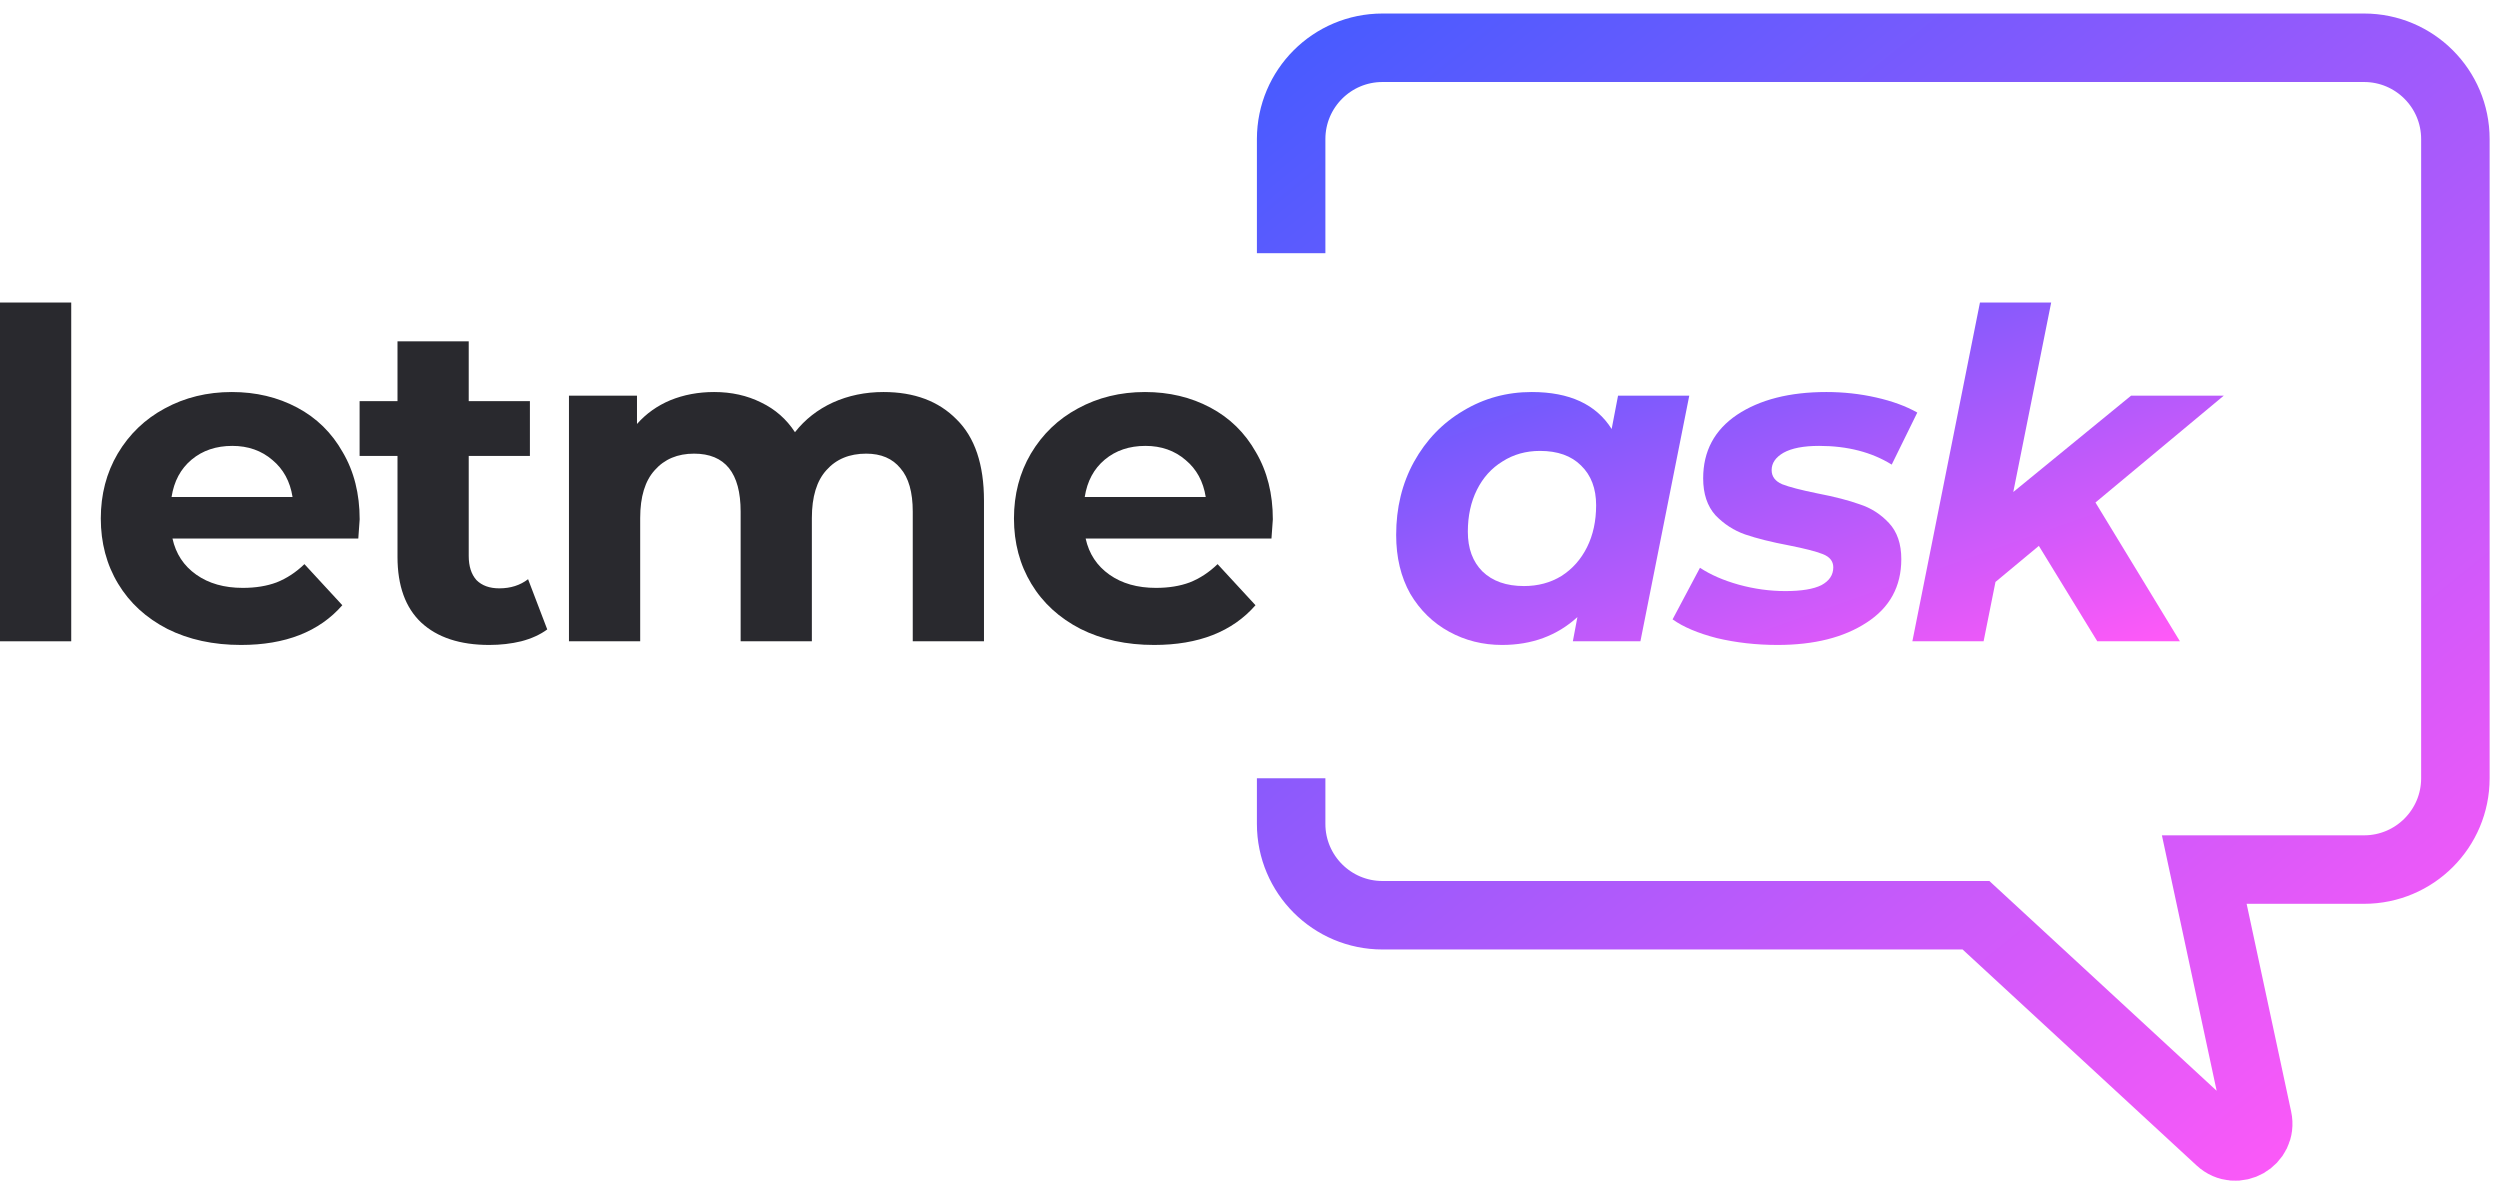
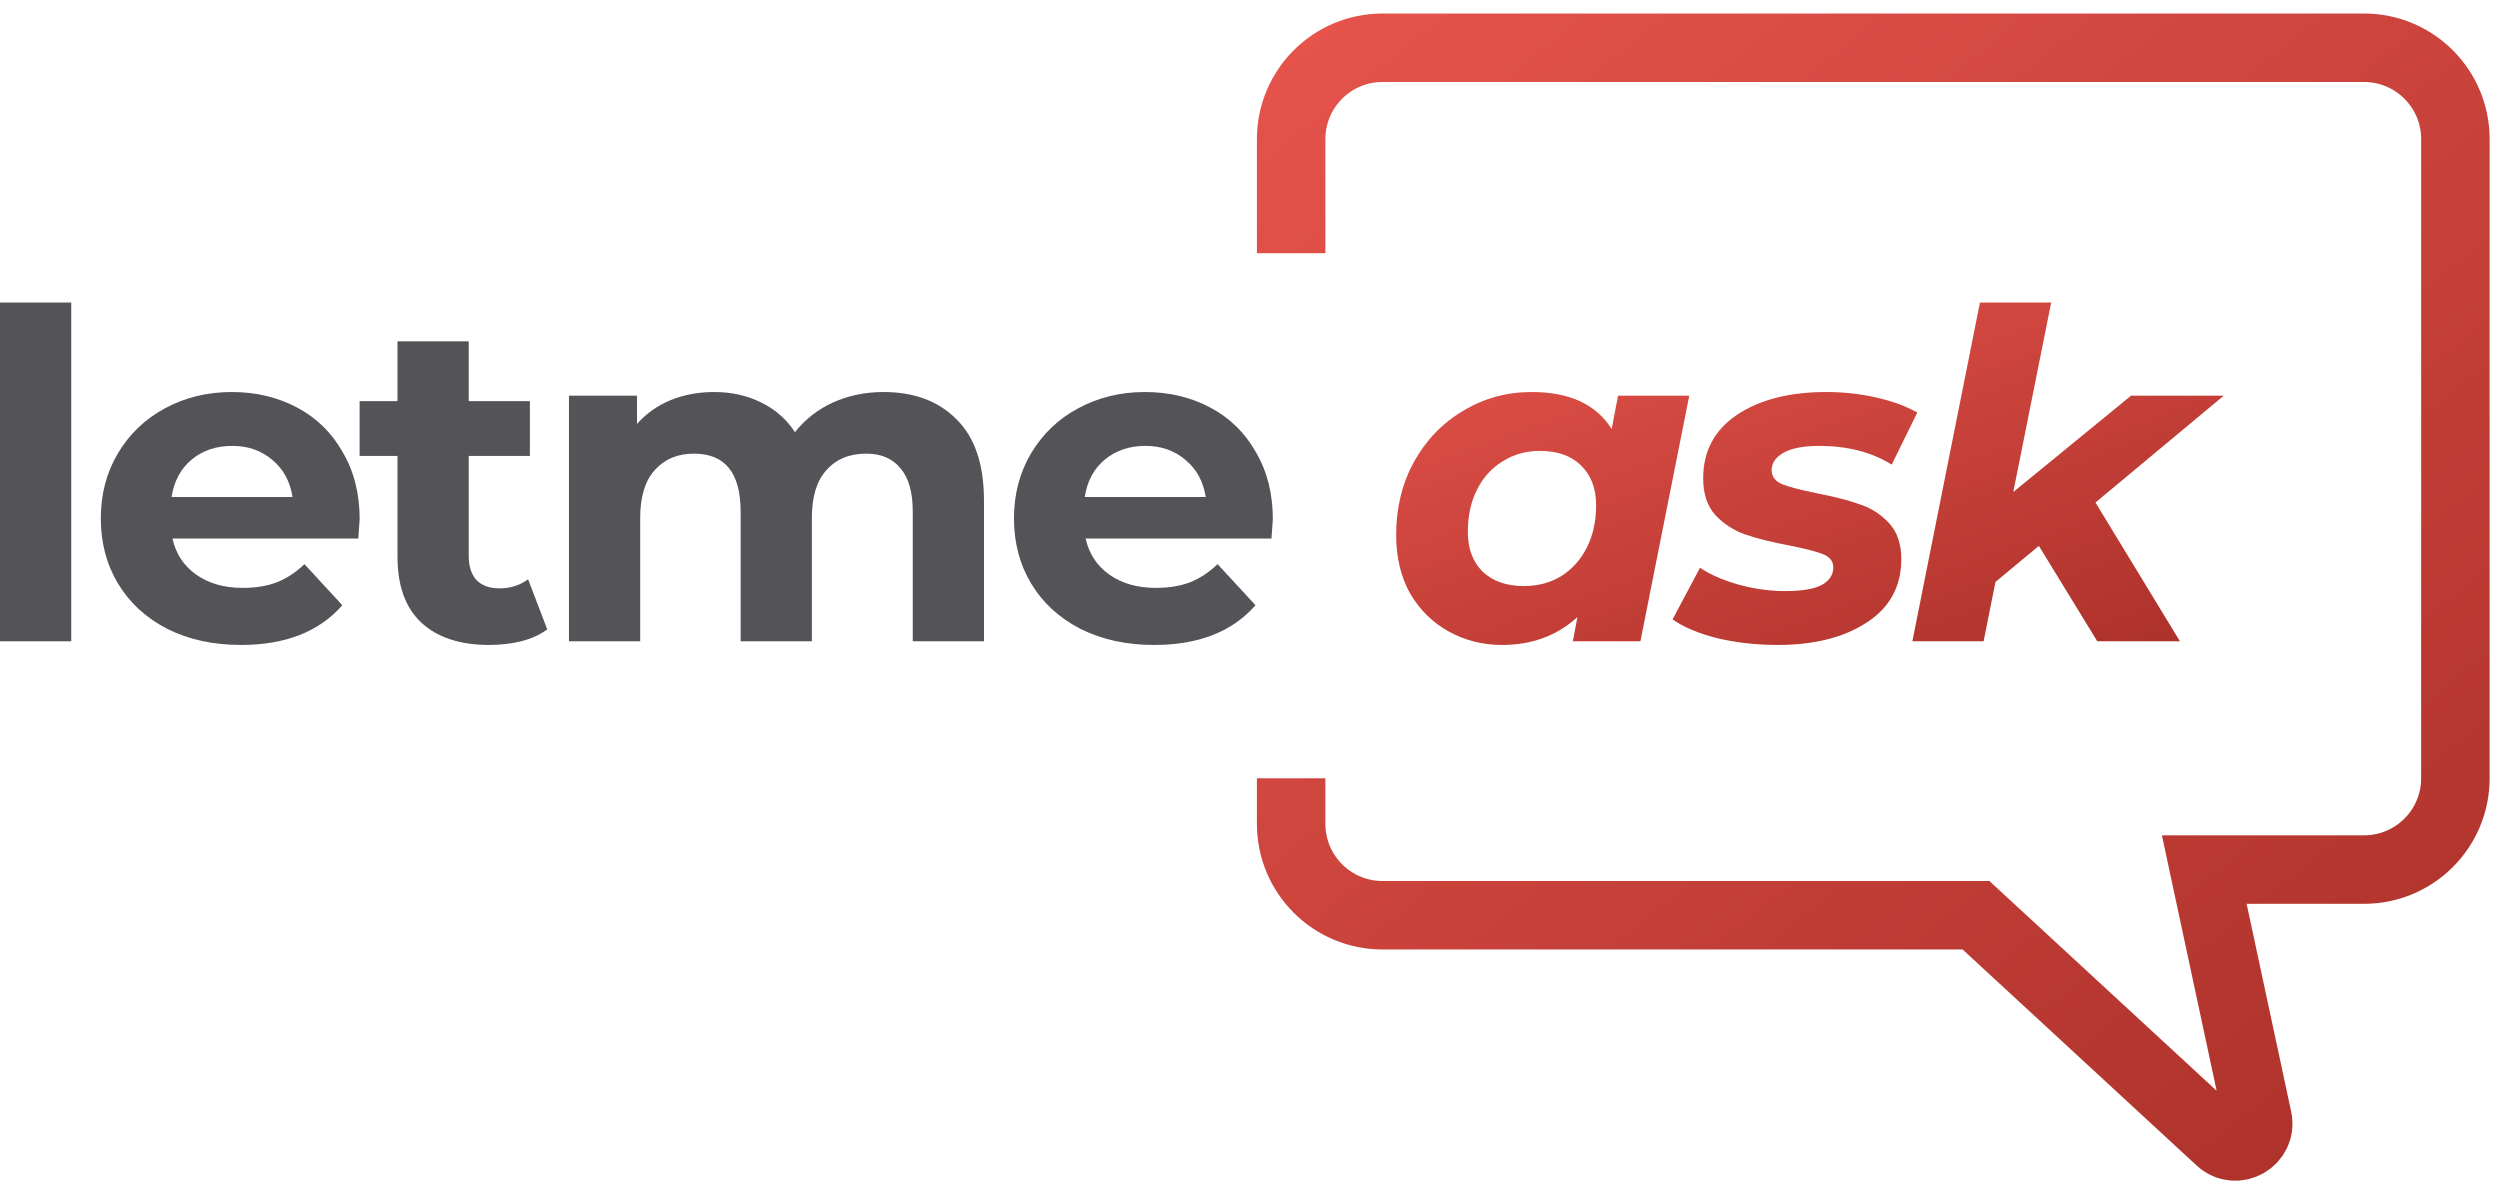
<svg xmlns="http://www.w3.org/2000/svg" width="157" height="75" viewBox="0 0 157 75" fill="none">
-   <path d="M0 18.999H4.473V40.273H0V18.999Z" fill="#29292E" />
-   <path d="M22.587 32.618C22.587 32.675 22.558 33.077 22.501 33.822H10.832C11.042 34.778 11.539 35.533 12.323 36.087C13.106 36.642 14.081 36.919 15.247 36.919C16.05 36.919 16.757 36.804 17.369 36.575C18 36.326 18.583 35.944 19.118 35.428L21.498 38.008C20.045 39.671 17.923 40.503 15.133 40.503C13.393 40.503 11.854 40.168 10.516 39.499C9.178 38.811 8.146 37.865 7.42 36.661C6.693 35.457 6.33 34.09 6.33 32.561C6.33 31.051 6.684 29.694 7.391 28.489C8.117 27.266 9.102 26.32 10.344 25.651C11.606 24.963 13.011 24.619 14.559 24.619C16.069 24.619 17.436 24.944 18.659 25.593C19.883 26.243 20.838 27.18 21.526 28.403C22.234 29.608 22.587 31.012 22.587 32.618ZM14.588 28.002C13.575 28.002 12.724 28.289 12.036 28.862C11.348 29.436 10.927 30.219 10.774 31.213H18.372C18.22 30.238 17.799 29.464 17.111 28.891C16.423 28.298 15.582 28.002 14.588 28.002Z" fill="#29292E" />
-   <path d="M34.367 39.528C33.928 39.853 33.383 40.102 32.733 40.273C32.102 40.426 31.433 40.503 30.726 40.503C28.891 40.503 27.467 40.035 26.454 39.098C25.46 38.161 24.963 36.785 24.963 34.969V28.633H22.583V25.192H24.963V21.436H29.436V25.192H33.278V28.633H29.436V34.912C29.436 35.562 29.598 36.068 29.923 36.431C30.267 36.776 30.745 36.948 31.357 36.948C32.064 36.948 32.666 36.756 33.163 36.374L34.367 39.528Z" fill="#29292E" />
-   <path d="M55.486 24.619C57.417 24.619 58.946 25.192 60.074 26.339C61.221 27.467 61.794 29.168 61.794 31.443V40.273H57.321V32.131C57.321 30.907 57.063 29.999 56.547 29.407C56.05 28.795 55.333 28.489 54.397 28.489C53.345 28.489 52.514 28.833 51.902 29.522C51.291 30.191 50.985 31.194 50.985 32.532V40.273H46.512V32.131C46.512 29.703 45.537 28.489 43.587 28.489C42.555 28.489 41.733 28.833 41.122 29.522C40.51 30.191 40.204 31.194 40.204 32.532V40.273H35.731V24.848H40.003V26.626C40.577 25.976 41.275 25.479 42.096 25.135C42.938 24.791 43.855 24.619 44.849 24.619C45.938 24.619 46.923 24.838 47.802 25.278C48.681 25.699 49.389 26.32 49.924 27.142C50.555 26.339 51.348 25.718 52.304 25.278C53.279 24.838 54.339 24.619 55.486 24.619Z" fill="#29292E" />
-   <path d="M79.934 32.618C79.934 32.675 79.906 33.077 79.848 33.822H68.179C68.389 34.778 68.886 35.533 69.67 36.087C70.454 36.642 71.428 36.919 72.594 36.919C73.397 36.919 74.104 36.804 74.716 36.575C75.347 36.326 75.93 35.944 76.465 35.428L78.845 38.008C77.392 39.671 75.27 40.503 72.48 40.503C70.74 40.503 69.201 40.168 67.864 39.499C66.525 38.811 65.493 37.865 64.767 36.661C64.041 35.457 63.677 34.09 63.677 32.561C63.677 31.051 64.031 29.694 64.738 28.489C65.465 27.266 66.449 26.32 67.692 25.651C68.953 24.963 70.358 24.619 71.906 24.619C73.416 24.619 74.783 24.944 76.006 25.593C77.23 26.243 78.185 27.18 78.874 28.403C79.581 29.608 79.934 31.012 79.934 32.618ZM71.935 28.002C70.922 28.002 70.071 28.289 69.383 28.862C68.695 29.436 68.275 30.219 68.121 31.213H75.72C75.567 30.238 75.146 29.464 74.458 28.891C73.77 28.298 72.929 28.002 71.935 28.002Z" fill="#29292E" />
+   <path d="M0 18.999H4.473V40.273H0V18.999Z" fill="#545458" />
+   <path d="M22.587 32.618C22.587 32.675 22.558 33.077 22.501 33.822H10.832C11.042 34.778 11.539 35.533 12.323 36.087C13.106 36.642 14.081 36.919 15.247 36.919C16.05 36.919 16.757 36.804 17.369 36.575C18 36.326 18.583 35.944 19.118 35.428L21.498 38.008C20.045 39.671 17.923 40.503 15.133 40.503C13.393 40.503 11.854 40.168 10.516 39.499C9.178 38.811 8.146 37.865 7.42 36.661C6.693 35.457 6.33 34.09 6.33 32.561C6.33 31.051 6.684 29.694 7.391 28.489C8.117 27.266 9.102 26.32 10.344 25.651C11.606 24.963 13.011 24.619 14.559 24.619C16.069 24.619 17.436 24.944 18.659 25.593C19.883 26.243 20.838 27.18 21.526 28.403C22.234 29.608 22.587 31.012 22.587 32.618ZM14.588 28.002C13.575 28.002 12.724 28.289 12.036 28.862C11.348 29.436 10.927 30.219 10.774 31.213H18.372C18.22 30.238 17.799 29.464 17.111 28.891C16.423 28.298 15.582 28.002 14.588 28.002Z" fill="#545458" />
+   <path d="M34.367 39.528C33.928 39.853 33.383 40.102 32.733 40.273C32.102 40.426 31.433 40.503 30.726 40.503C28.891 40.503 27.467 40.035 26.454 39.098C25.46 38.161 24.963 36.785 24.963 34.969V28.633H22.583V25.192H24.963V21.436H29.436V25.192H33.278V28.633H29.436V34.912C29.436 35.562 29.598 36.068 29.923 36.431C30.267 36.776 30.745 36.948 31.357 36.948C32.064 36.948 32.666 36.756 33.163 36.374L34.367 39.528Z" fill="#545458" />
+   <path d="M55.486 24.619C57.417 24.619 58.946 25.192 60.074 26.339C61.221 27.467 61.794 29.168 61.794 31.443V40.273H57.321V32.131C57.321 30.907 57.063 29.999 56.547 29.407C56.05 28.795 55.333 28.489 54.397 28.489C53.345 28.489 52.514 28.833 51.902 29.522C51.291 30.191 50.985 31.194 50.985 32.532V40.273H46.512V32.131C46.512 29.703 45.537 28.489 43.587 28.489C42.555 28.489 41.733 28.833 41.122 29.522C40.51 30.191 40.204 31.194 40.204 32.532V40.273H35.731V24.848H40.003V26.626C40.577 25.976 41.275 25.479 42.096 25.135C42.938 24.791 43.855 24.619 44.849 24.619C45.938 24.619 46.923 24.838 47.802 25.278C48.681 25.699 49.389 26.32 49.924 27.142C50.555 26.339 51.348 25.718 52.304 25.278C53.279 24.838 54.339 24.619 55.486 24.619Z" fill="#545458" />
+   <path d="M79.934 32.618C79.934 32.675 79.906 33.077 79.848 33.822H68.179C68.389 34.778 68.886 35.533 69.67 36.087C70.454 36.642 71.428 36.919 72.594 36.919C73.397 36.919 74.104 36.804 74.716 36.575C75.347 36.326 75.93 35.944 76.465 35.428L78.845 38.008C77.392 39.671 75.27 40.503 72.48 40.503C70.74 40.503 69.201 40.168 67.864 39.499C66.525 38.811 65.493 37.865 64.767 36.661C64.041 35.457 63.677 34.09 63.677 32.561C63.677 31.051 64.031 29.694 64.738 28.489C65.465 27.266 66.449 26.32 67.692 25.651C68.953 24.963 70.358 24.619 71.906 24.619C73.416 24.619 74.783 24.944 76.006 25.593C77.23 26.243 78.185 27.18 78.874 28.403C79.581 29.608 79.934 31.012 79.934 32.618ZM71.935 28.002C70.922 28.002 70.071 28.289 69.383 28.862C68.695 29.436 68.275 30.219 68.121 31.213H75.72C75.567 30.238 75.146 29.464 74.458 28.891C73.77 28.298 72.929 28.002 71.935 28.002Z" fill="#545458" />
  <path d="M106.086 24.848L103.018 40.273H98.775L99.061 38.754C97.781 39.92 96.204 40.503 94.331 40.503C93.126 40.503 92.018 40.226 91.005 39.671C89.992 39.117 89.179 38.324 88.567 37.292C87.975 36.24 87.679 35.007 87.679 33.593C87.679 31.892 88.051 30.363 88.797 29.006C89.561 27.629 90.594 26.559 91.894 25.794C93.193 25.011 94.627 24.619 96.194 24.619C98.564 24.619 100.237 25.393 101.212 26.941L101.613 24.848H106.086ZM95.707 36.804C96.586 36.804 97.37 36.594 98.058 36.173C98.746 35.734 99.281 35.132 99.664 34.367C100.046 33.602 100.237 32.723 100.237 31.729C100.237 30.678 99.922 29.846 99.291 29.235C98.679 28.623 97.819 28.317 96.71 28.317C95.831 28.317 95.047 28.537 94.359 28.977C93.671 29.397 93.136 29.99 92.754 30.754C92.371 31.519 92.18 32.398 92.18 33.392C92.18 34.444 92.486 35.275 93.098 35.887C93.728 36.498 94.598 36.804 95.707 36.804Z" fill="url(#paint0_linear)" />
  <path d="M111.632 40.503C110.294 40.503 109.023 40.359 107.819 40.073C106.634 39.767 105.707 39.375 105.038 38.897L106.758 35.657C107.427 36.097 108.239 36.451 109.195 36.718C110.17 36.986 111.145 37.12 112.119 37.12C113.133 37.12 113.888 36.995 114.385 36.747C114.882 36.479 115.13 36.106 115.13 35.629C115.13 35.246 114.91 34.969 114.471 34.797C114.031 34.625 113.324 34.444 112.349 34.252C111.24 34.042 110.323 33.813 109.596 33.564C108.889 33.316 108.268 32.914 107.733 32.36C107.217 31.787 106.959 31.012 106.959 30.038C106.959 28.336 107.666 27.008 109.08 26.052C110.514 25.096 112.387 24.619 114.7 24.619C115.77 24.619 116.812 24.733 117.825 24.963C118.838 25.192 119.698 25.508 120.406 25.909L118.8 29.177C117.538 28.394 116.019 28.002 114.241 28.002C113.266 28.002 112.521 28.145 112.005 28.432C111.508 28.719 111.259 29.082 111.259 29.522C111.259 29.923 111.479 30.219 111.919 30.41C112.358 30.582 113.094 30.774 114.127 30.984C115.216 31.194 116.105 31.424 116.793 31.672C117.5 31.901 118.112 32.293 118.628 32.847C119.144 33.402 119.402 34.157 119.402 35.113C119.402 36.833 118.676 38.161 117.223 39.098C115.79 40.035 113.926 40.503 111.632 40.503Z" fill="url(#paint1_linear)" />
  <path d="M131.595 31.557L136.899 40.273H131.71L128.04 34.281L125.316 36.546L124.57 40.273H120.097L124.341 18.999H128.814L126.434 30.898L133.831 24.848H139.652L131.595 31.557Z" fill="url(#paint2_linear)" />
  <path d="M81.084 15.902V8.734C81.084 5.567 83.652 3 86.819 3H148.463C151.63 3 154.198 5.567 154.198 8.734V48.875C154.198 52.042 151.63 54.609 148.463 54.609H138.428L141.782 70.26C142.075 71.628 140.436 72.563 139.408 71.614L124.092 57.477H86.819C83.652 57.477 81.084 54.909 81.084 51.742V48.875" stroke="url(#paint3_linear)" stroke-width="4.301" />
  <defs>
    <linearGradient id="paint0_linear" x1="87.679" y1="18.999" x2="99.758" y2="53.111" gradientUnits="userSpaceOnUse">
-       <stop stop-color="#485BFF" />
-       <stop offset="1" stop-color="#FF59F8" />
+       <stop stop-color="#e5534b" />
+       <stop offset="1" stop-color="#ad322b" />
    </linearGradient>
    <linearGradient id="paint1_linear" x1="87.679" y1="18.999" x2="99.758" y2="53.111" gradientUnits="userSpaceOnUse">
-       <stop stop-color="#485BFF" />
-       <stop offset="1" stop-color="#FF59F8" />
+       <stop stop-color="#e5534b" />
+       <stop offset="1" stop-color="#ad322b" />
    </linearGradient>
    <linearGradient id="paint2_linear" x1="87.679" y1="18.999" x2="99.758" y2="53.111" gradientUnits="userSpaceOnUse">
-       <stop stop-color="#485BFF" />
-       <stop offset="1" stop-color="#FF59F8" />
+       <stop stop-color="#e5534b" />
+       <stop offset="1" stop-color="#ad322b" />
    </linearGradient>
    <linearGradient id="paint3_linear" x1="81.084" y1="3" x2="141.295" y2="77.547" gradientUnits="userSpaceOnUse">
-       <stop stop-color="#485BFF" />
-       <stop offset="1" stop-color="#FF59F8" />
+       <stop stop-color="#e5534b" />
+       <stop offset="1" stop-color="#ad322b" />
    </linearGradient>
  </defs>
</svg>
